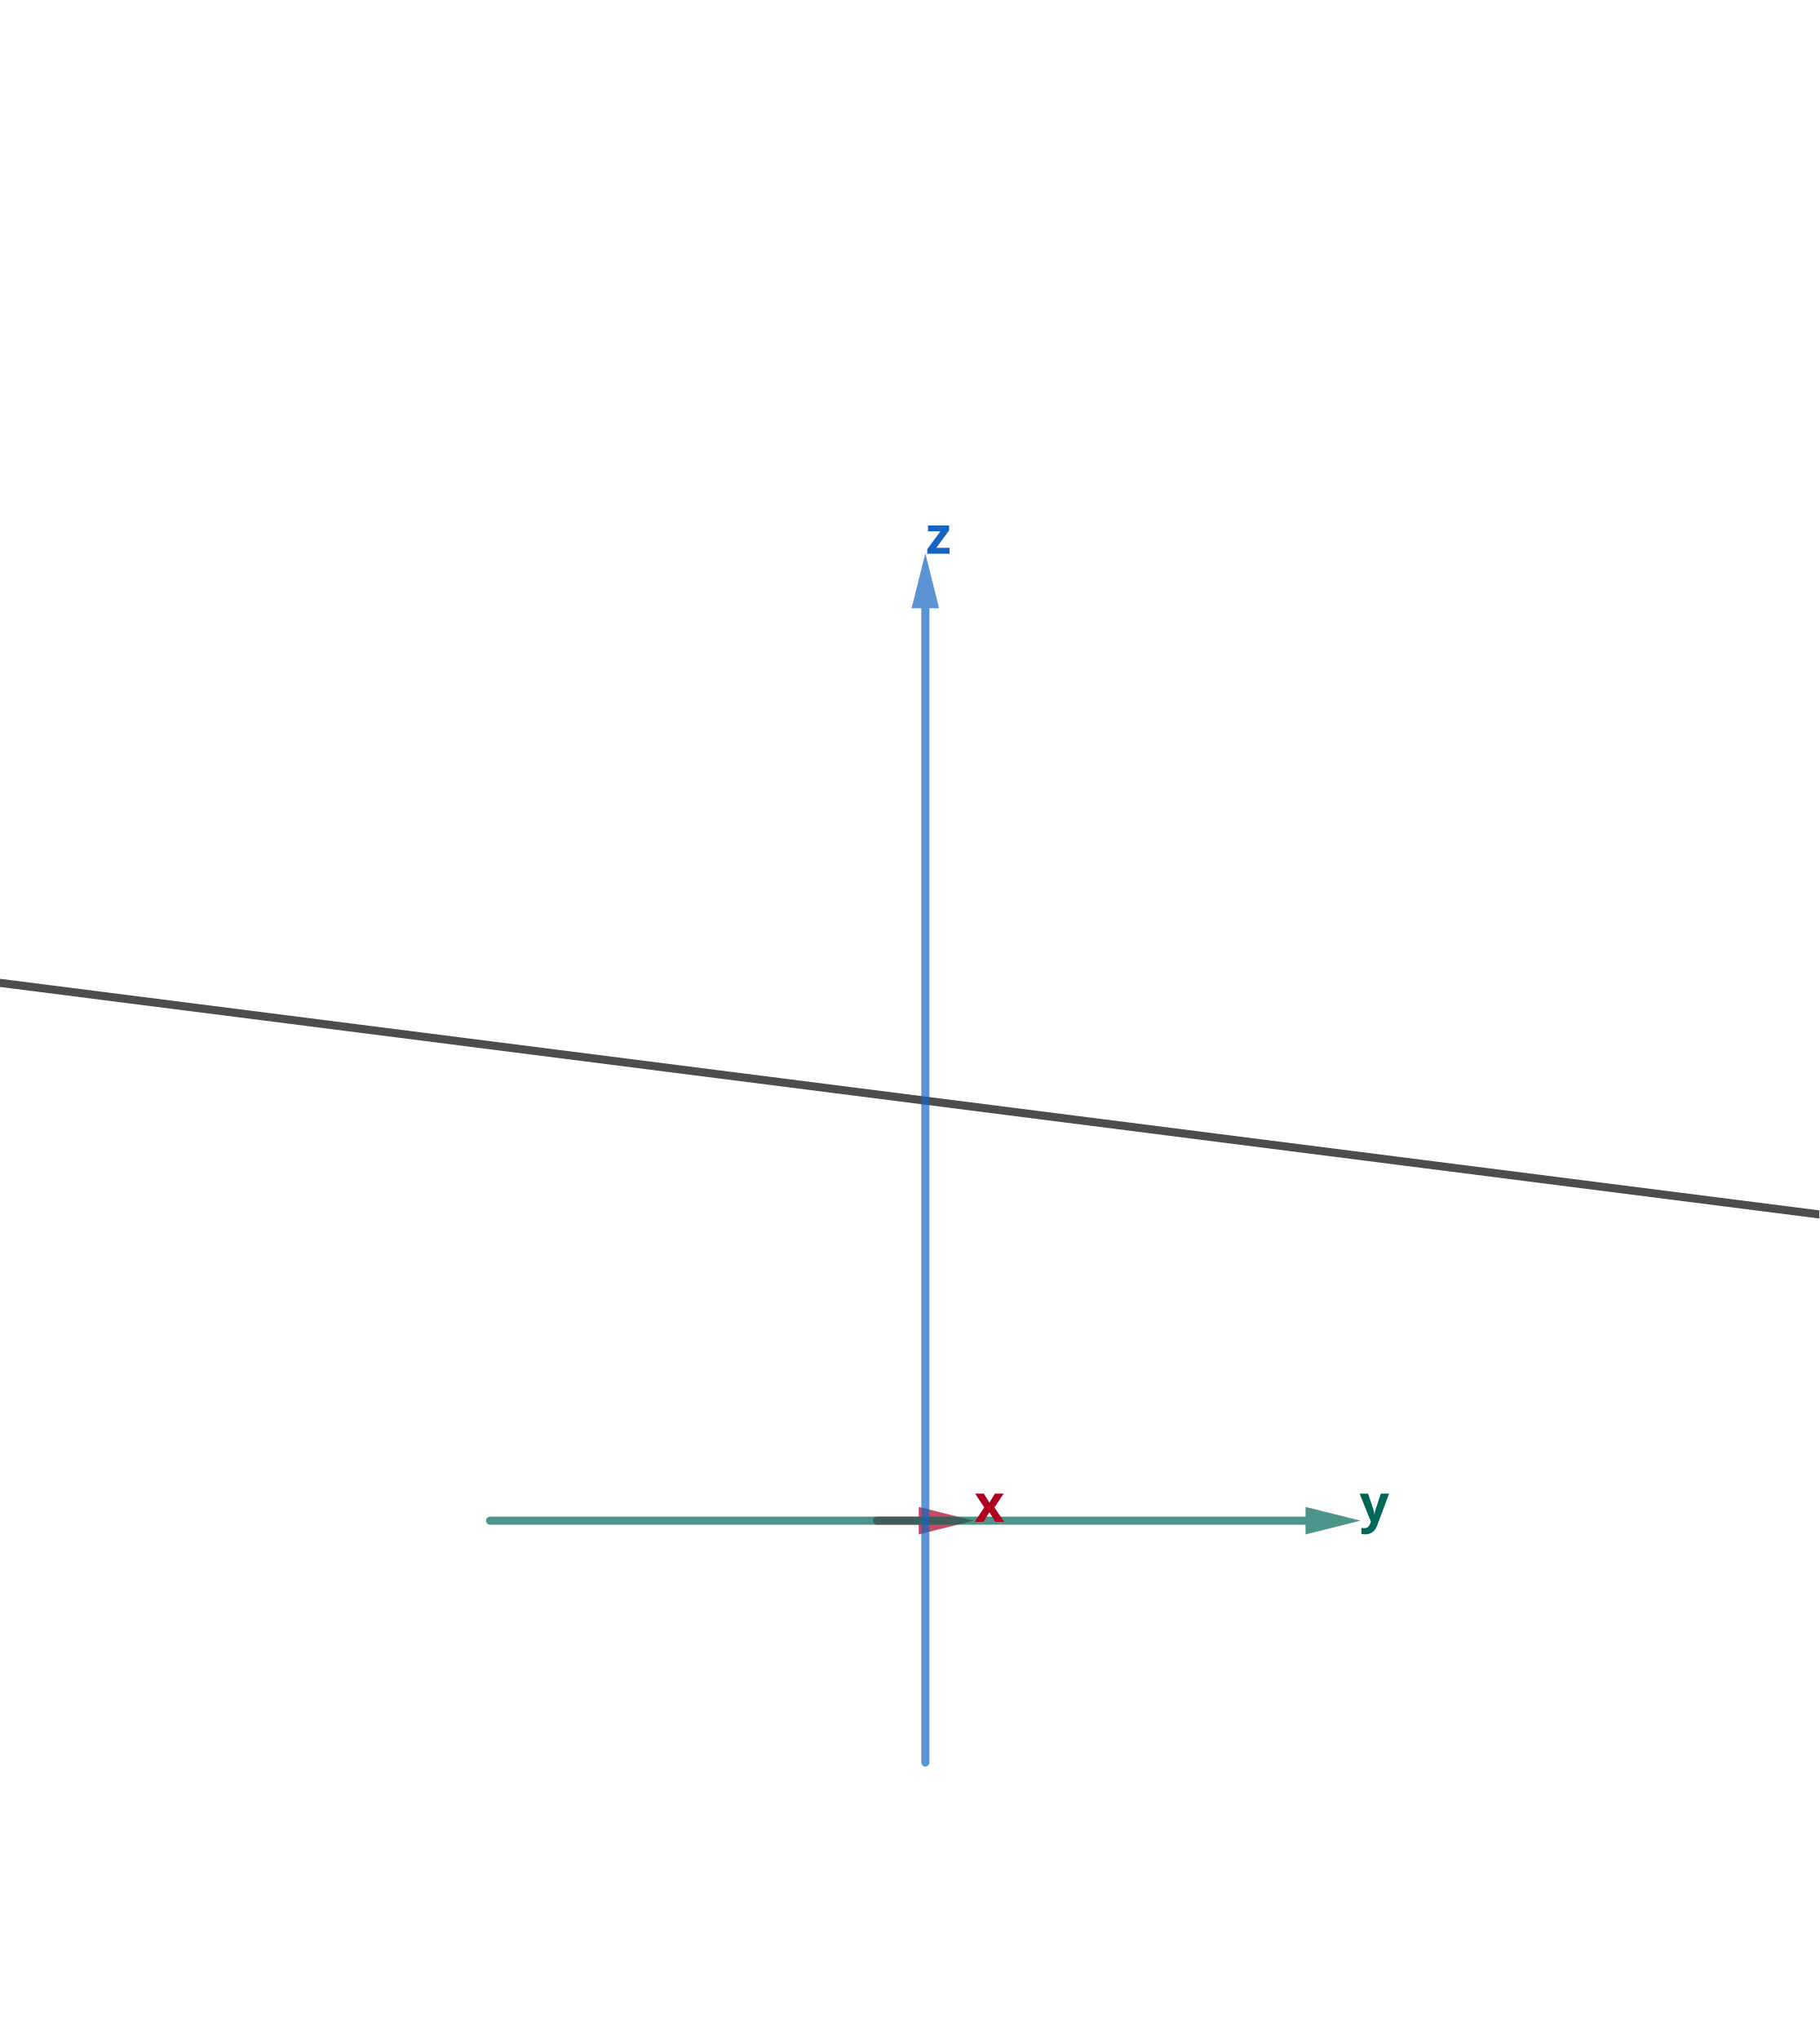
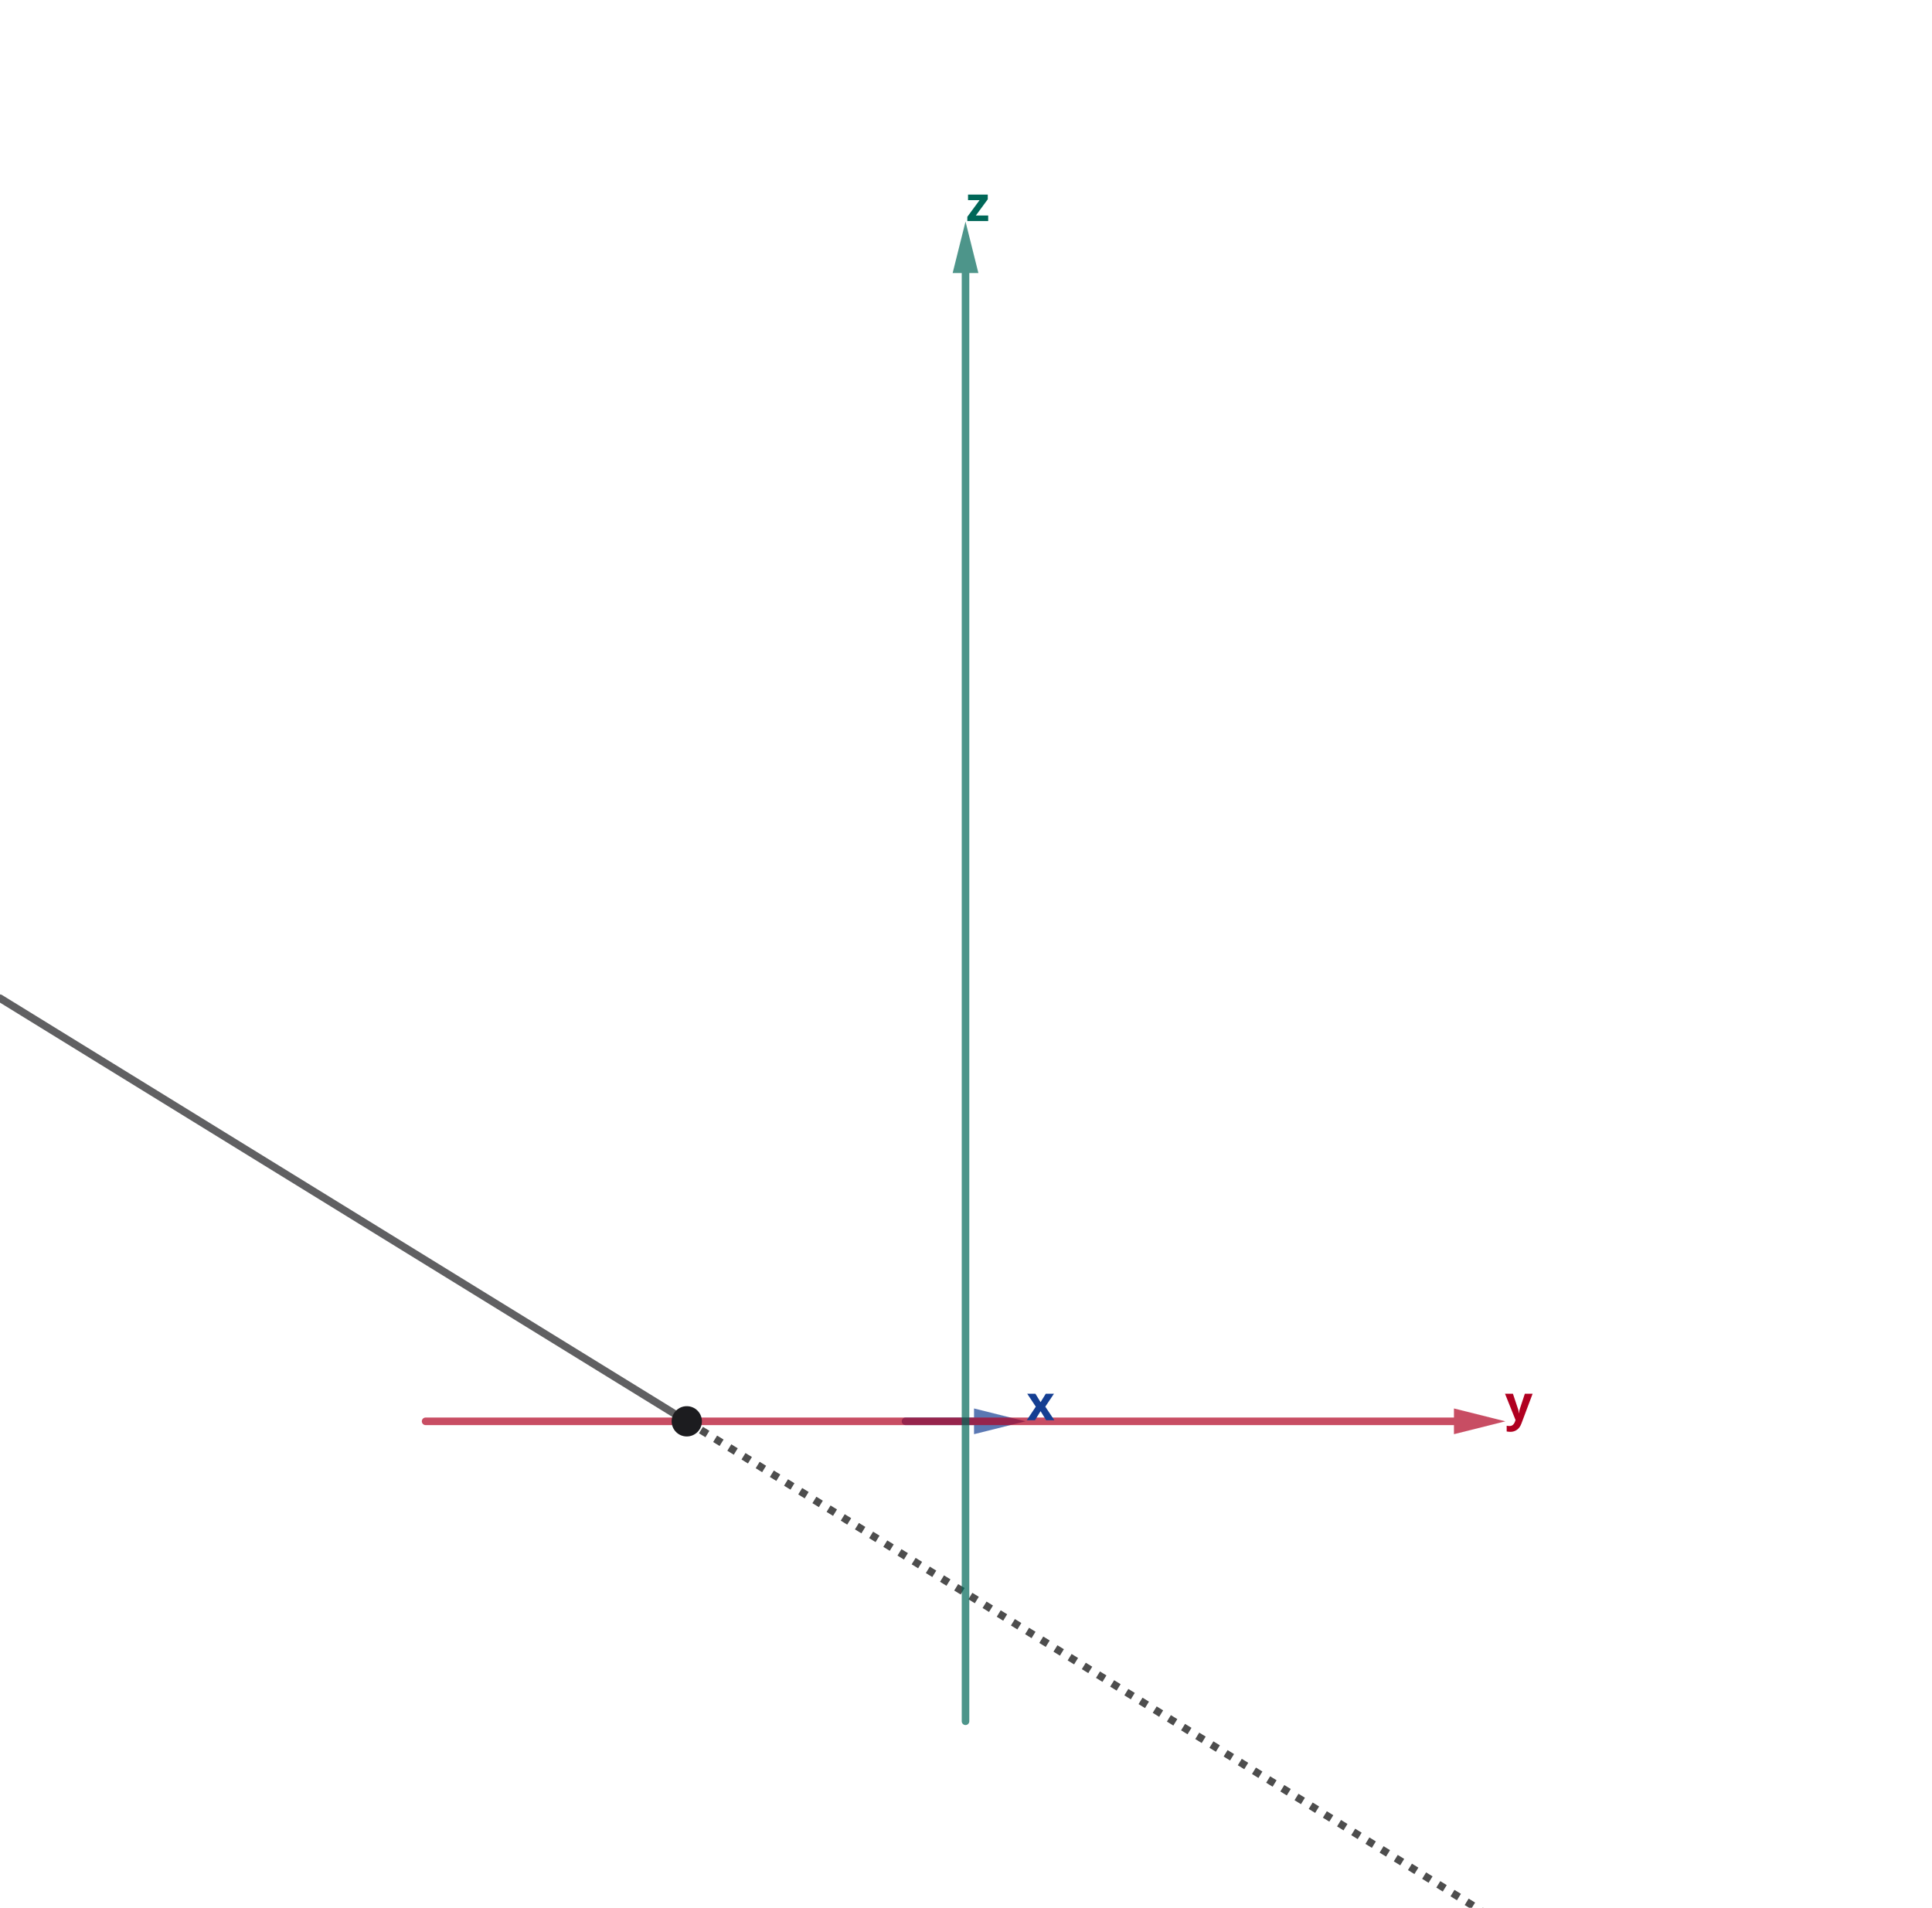
- <svg xmlns="http://www.w3.org/2000/svg" version="1.1" width="562" height="630">
+ <svg xmlns="http://www.w3.org/2000/svg" version="1.1" width="638" height="630">
  <defs>
-     <clipPath id="LMyggoTrShFJ">
-       <path fill="none" stroke="none" d=" M 0 0 L 562 0 L 562 630 L 0 630 L 0 0 Z" />
+     <clipPath id="kHEaXreklkKa">
+       <path fill="none" stroke="none" d=" M 0 0 L 638 0 L 638 630 L 0 630 L 0 0 Z" />
    </clipPath>
  </defs>
-   <g transform="scale(1,1)" clip-path="url(#LMyggoTrShFJ)">
+   <g transform="scale(1,1)" clip-path="url(#kHEaXreklkKa)">
    <g>
-       <path fill="rgb(110,109,115)" stroke="none" paint-order="stroke fill markers" fill-rule="evenodd" d=" M 435.236 469.618 L 405.358 469.618 L 136.457 469.618 L 166.335 469.618 Z" fill-opacity="0.098" />
-       <path fill="none" stroke="rgb(0,0,0)" paint-order="fill stroke markers" d=" M -5 302.9 L 568 375.811" stroke-opacity="0.698" stroke-linecap="round" stroke-linejoin="round" stroke-miterlimit="10" stroke-width="2.5" />
-       <path fill="rgb(176,0,32)" stroke="none" paint-order="stroke fill markers" d=" M 283.785 465.368 L 283.785 468.368 L 270.907 468.368 C 270.217 468.368 269.657 468.928 269.657 469.618 C 269.657 470.308 270.217 470.868 270.907 470.868 L 283.785 470.868 L 283.785 473.868 L 300.785 469.618 L 283.785 465.368 Z" fill-opacity="0.698" />
-       <path fill="rgb(0,103,88)" stroke="none" paint-order="stroke fill markers" d=" M 403.297 465.368 L 403.297 468.368 L 151.396 468.368 C 150.705 468.368 150.146 468.928 150.146 469.618 C 150.146 470.308 150.705 470.868 151.396 470.868 L 403.297 470.868 L 403.297 473.868 L 420.297 469.618 L 403.297 465.368 Z" fill-opacity="0.698" />
-       <path fill="rgb(21,101,192)" stroke="none" paint-order="stroke fill markers" d=" M 285.846 170.839 L 281.596 187.839 L 284.596 187.839 L 284.596 544.313 C 284.596 545.003 285.156 545.563 285.846 545.563 C 286.537 545.563 287.096 545.003 287.096 544.313 L 287.096 187.839 L 290.096 187.839 L 285.846 170.839 Z" fill-opacity="0.698" />
-       <text fill="rgb(21,101,192)" stroke="none" font-family="geogebra-sans-serif, sans-serif" font-size="16px" font-style="normal" font-weight="bold" text-decoration="normal" x="286" y="171" text-anchor="start" dominant-baseline="alphabetic" fill-opacity="1">z</text>
-       <text fill="rgb(176,0,32)" stroke="none" font-family="geogebra-sans-serif, sans-serif" font-size="16px" font-style="normal" font-weight="bold" text-decoration="normal" x="301" y="470" text-anchor="start" dominant-baseline="alphabetic" fill-opacity="1">x</text>
-       <text fill="rgb(0,103,88)" stroke="none" font-family="geogebra-sans-serif, sans-serif" font-size="16px" font-style="normal" font-weight="bold" text-decoration="normal" x="420" y="470" text-anchor="start" dominant-baseline="alphabetic" fill-opacity="1">y</text>
+       <path fill="rgb(110,109,115)" stroke="none" paint-order="stroke fill markers" fill-rule="evenodd" d=" M 516.945 469.37 L 160.358 469.37 L 120.737 469.37 L 477.324 469.37 Z" fill-opacity="0.098" />
+       <path fill="none" stroke="rgb(28,28,31)" paint-order="fill stroke markers" d=" M 226.793 469.37 L 0 329.638" stroke-opacity="0.698" stroke-linecap="round" stroke-linejoin="round" stroke-miterlimit="10" stroke-width="2.5" />
+       <path fill="none" stroke="rgb(0,0,0)" paint-order="fill stroke markers" d=" M 226.793 469.37 L 639 723.341" stroke-opacity="0.698" stroke-linejoin="round" stroke-miterlimit="10" stroke-width="2.5" stroke-dasharray="2.5,3" />
+       <path fill="rgb(20,62,146)" stroke="none" paint-order="stroke fill markers" d=" M 321.651 465.12 L 321.651 468.12 L 299.031 468.12 C 298.34 468.12 297.781 468.68 297.781 469.37 C 297.781 470.061 298.34 470.62 299.031 470.62 L 321.651 470.62 L 321.651 473.62 L 338.651 469.37 L 321.651 465.12 Z" fill-opacity="0.698" />
+       <path fill="rgb(176,0,32)" stroke="none" paint-order="stroke fill markers" d=" M 480.135 465.12 L 480.135 468.12 L 140.547 468.12 C 139.857 468.12 139.297 468.68 139.297 469.37 C 139.297 470.061 139.857 470.62 140.547 470.62 L 480.135 470.62 L 480.135 473.62 L 497.135 469.37 L 480.135 465.12 Z" fill-opacity="0.698" />
+       <path fill="rgb(0,103,88)" stroke="none" paint-order="stroke fill markers" d=" M 318.841 73.162 L 314.591 90.162 L 317.591 90.162 L 317.591 568.422 C 317.591 569.113 318.151 569.672 318.841 569.672 C 319.531 569.672 320.091 569.113 320.091 568.422 L 320.091 90.162 L 323.091 90.162 L 318.841 73.162 Z" fill-opacity="0.698" />
+       <path fill="rgb(28,28,31)" stroke="none" paint-order="stroke fill markers" d=" M 231.793 469.37 C 231.793 472.132 229.554 474.37 226.793 474.37 C 224.031 474.37 221.793 472.132 221.793 469.37 C 221.793 466.609 224.031 464.37 226.793 464.37 C 229.554 464.37 231.793 466.609 231.793 469.37 Z" fill-opacity="1" />
+       <text fill="rgb(20,62,146)" stroke="none" font-family="geogebra-sans-serif, sans-serif" font-size="16px" font-style="normal" font-weight="bold" text-decoration="normal" x="339" y="469" text-anchor="start" dominant-baseline="alphabetic" fill-opacity="1">x</text>
+       <text fill="rgb(176,0,32)" stroke="none" font-family="geogebra-sans-serif, sans-serif" font-size="16px" font-style="normal" font-weight="bold" text-decoration="normal" x="497" y="469" text-anchor="start" dominant-baseline="alphabetic" fill-opacity="1">y</text>
+       <text fill="rgb(0,103,88)" stroke="none" font-family="geogebra-sans-serif, sans-serif" font-size="16px" font-style="normal" font-weight="bold" text-decoration="normal" x="319" y="73" text-anchor="start" dominant-baseline="alphabetic" fill-opacity="1">z</text>
    </g>
  </g>
</svg>
